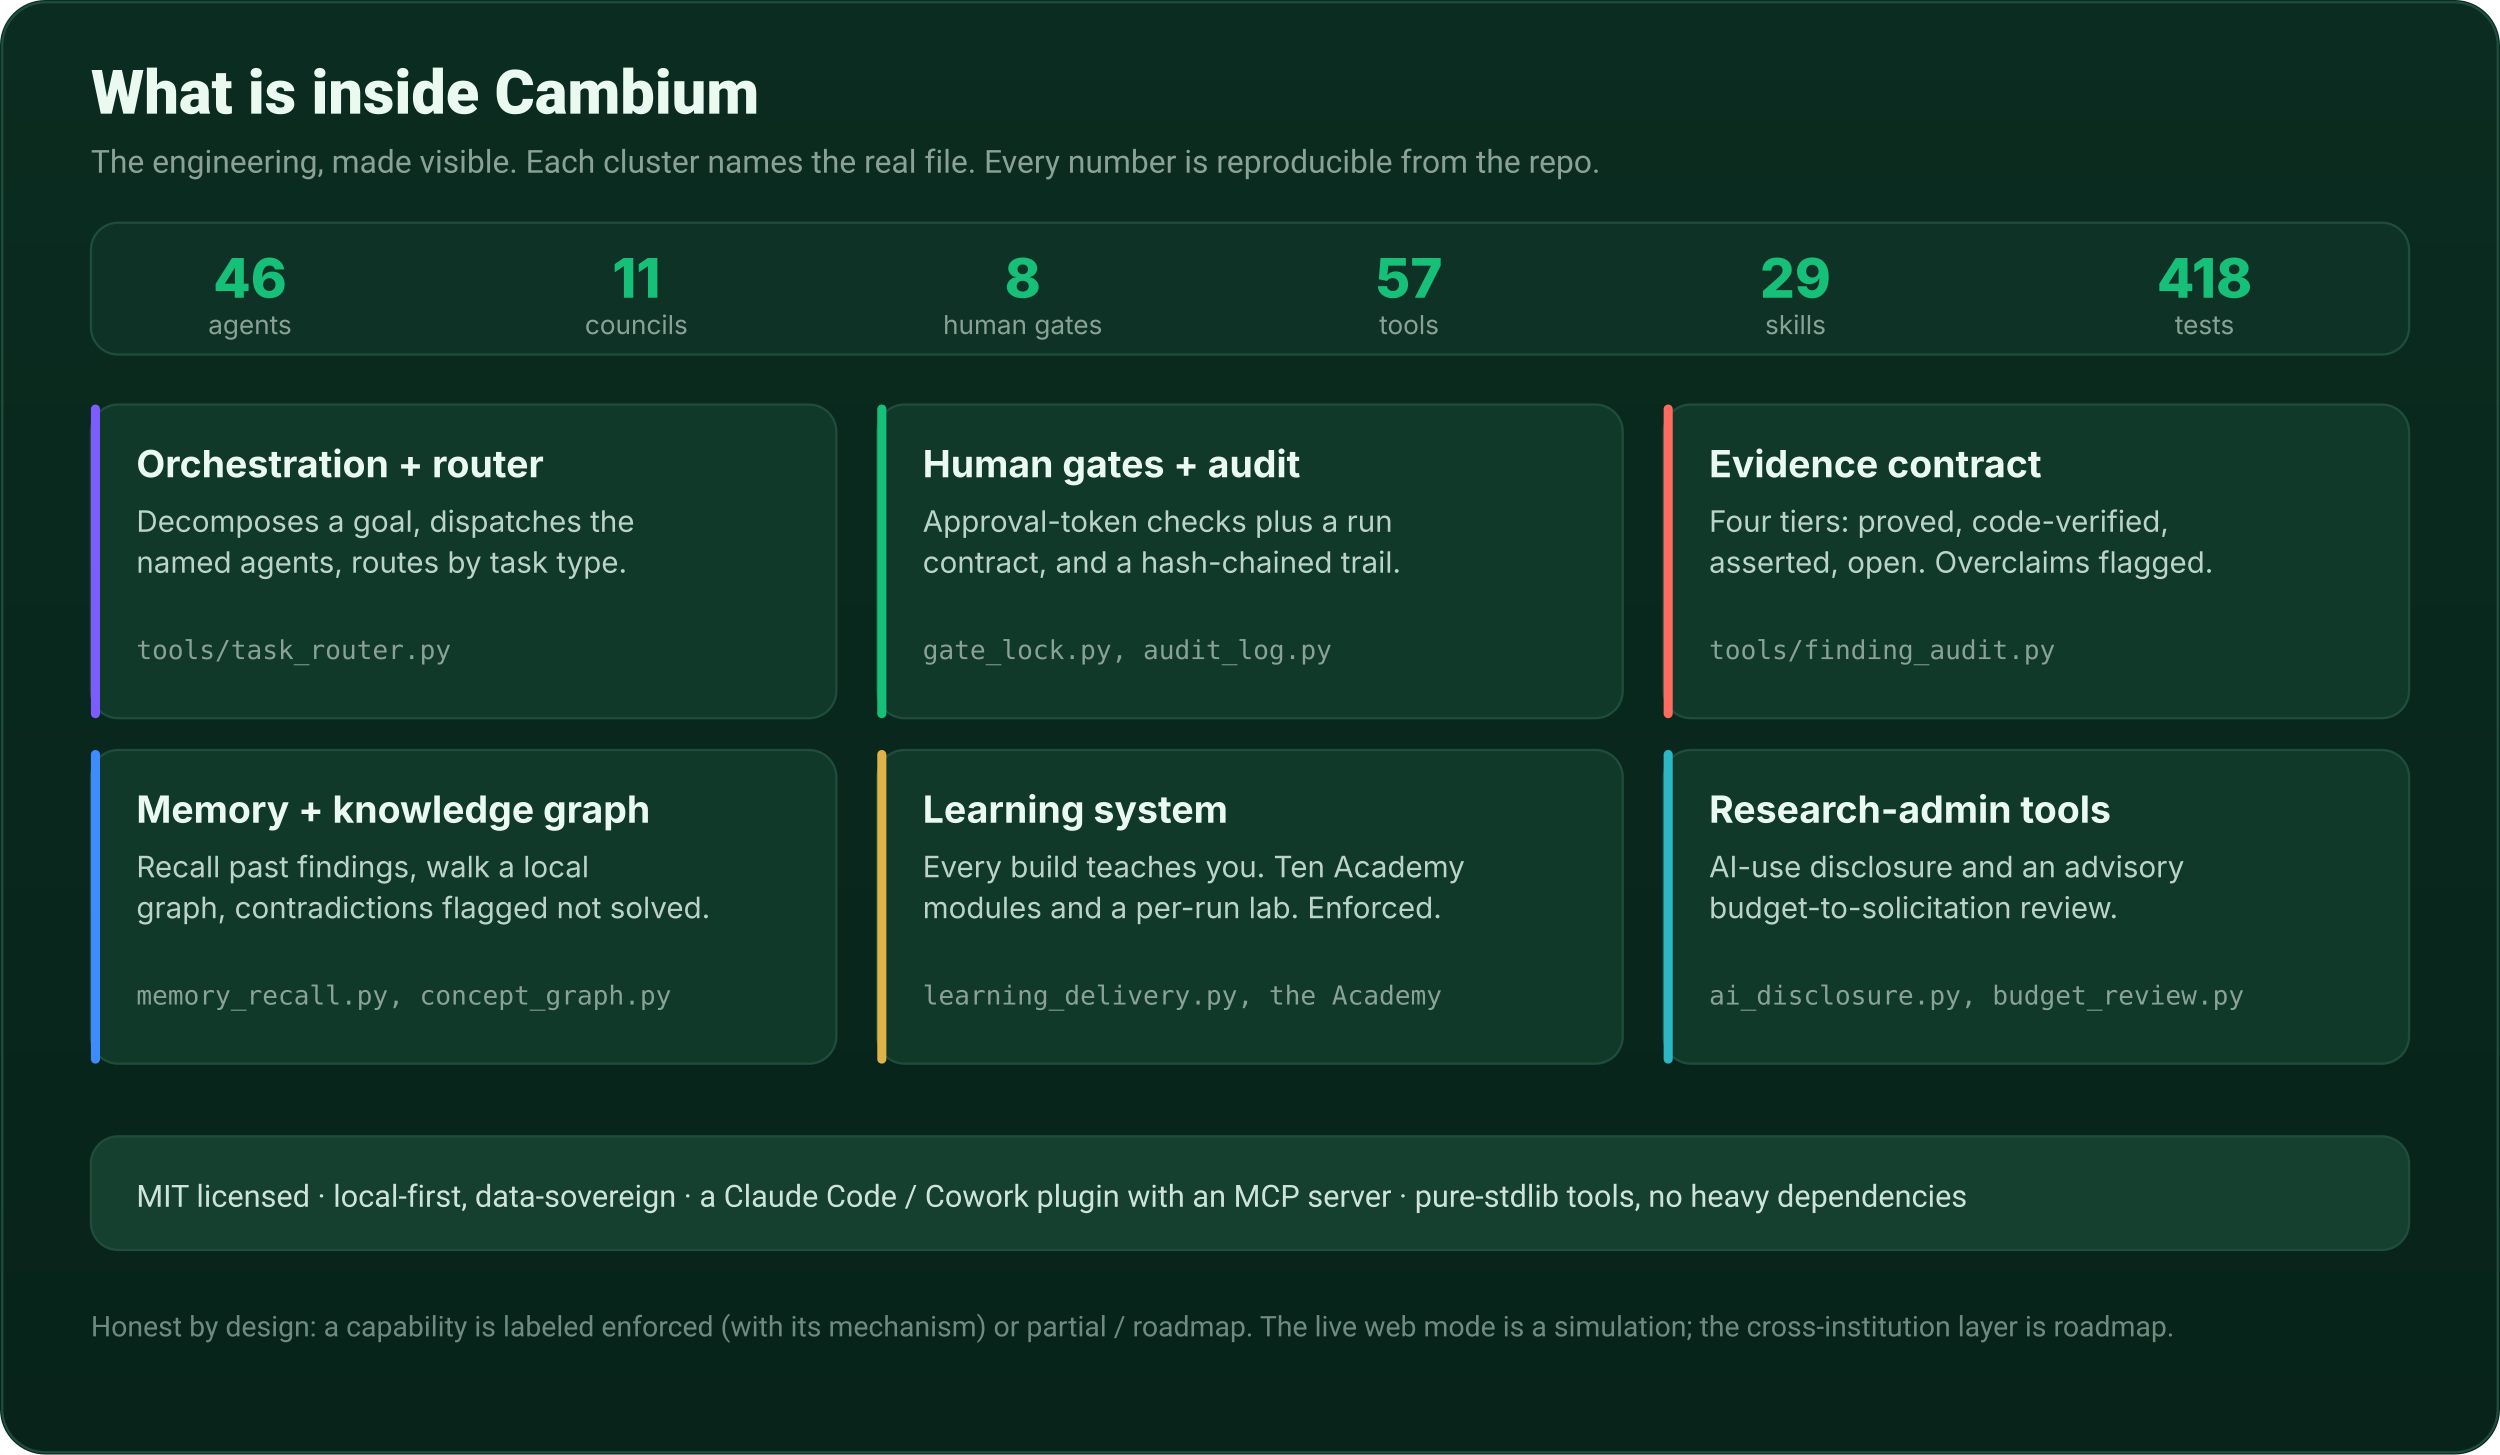
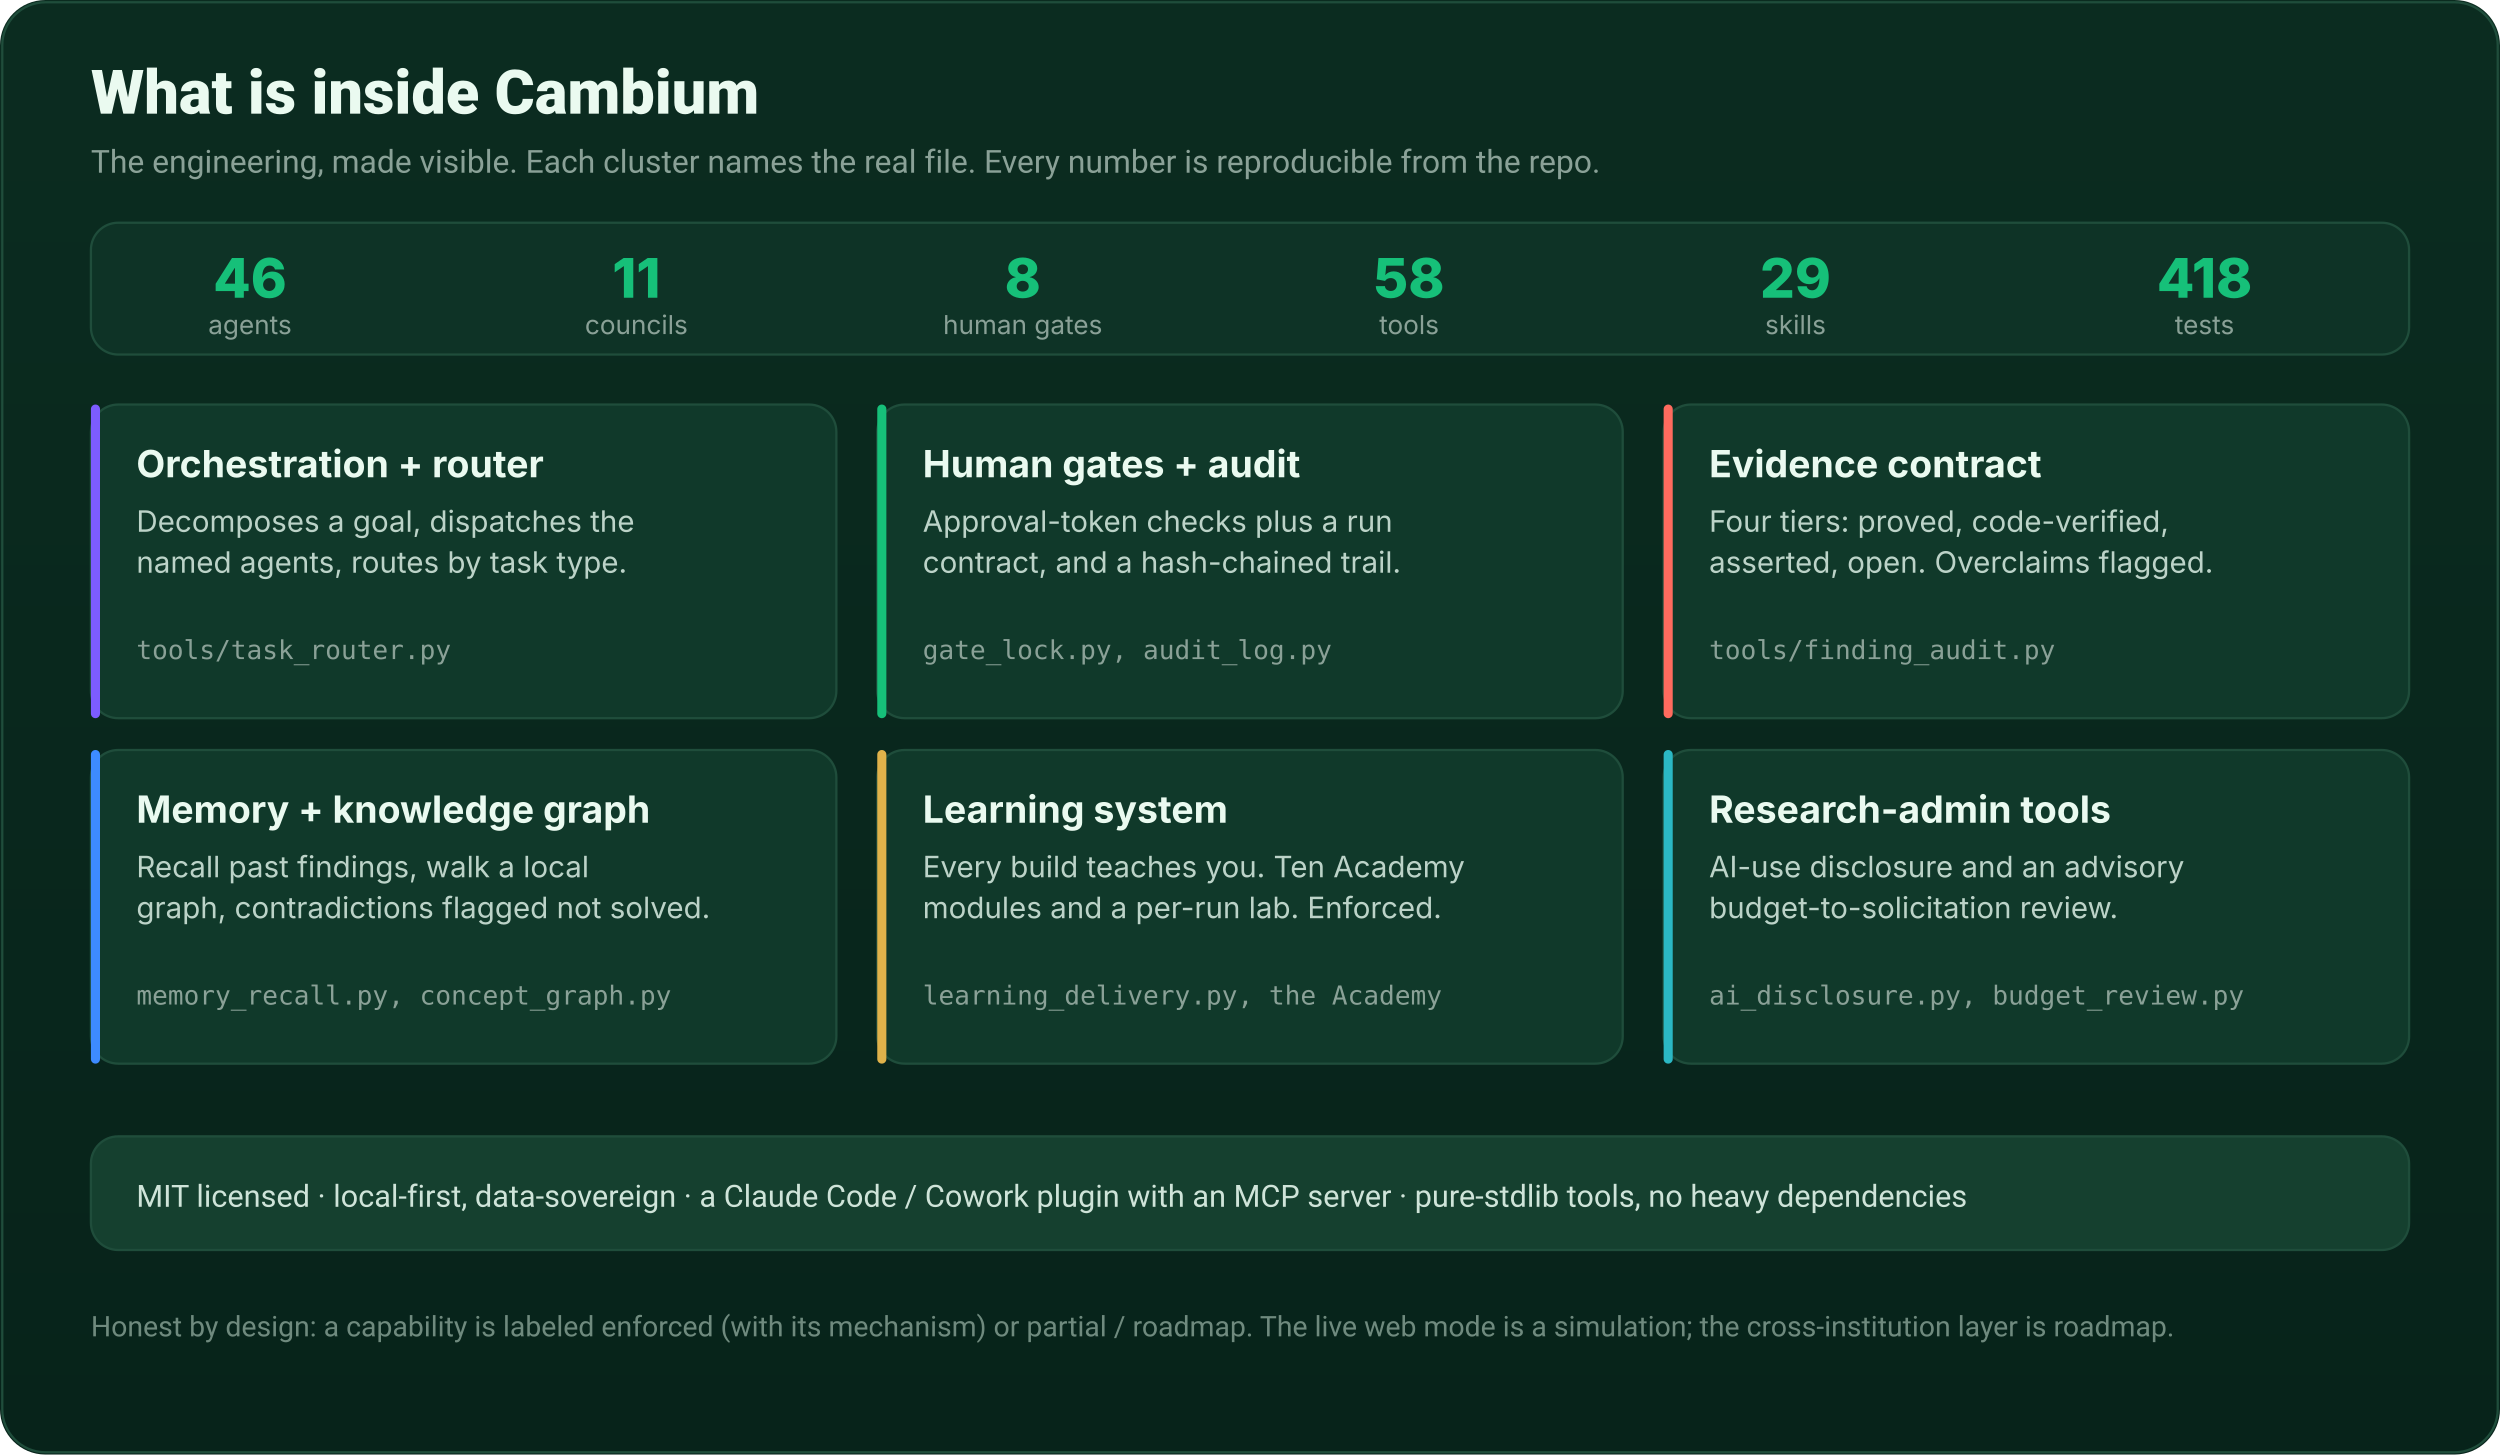
- <svg xmlns="http://www.w3.org/2000/svg" viewBox="0 0 1100 640" font-family="-apple-system,BlinkMacSystemFont,'Segoe UI',Roboto,Helvetica,Arial,sans-serif" role="img" aria-label="What is inside Cambium: capacity band (46 agents, 11 councils, 8 gates, 57 tools, 29 skills, 418 tests) and six engineering clusters: orchestration and router, human gates and audit, the evidence contract, memory and knowledge graph, the learning system, and research-administration tools, each naming its real file.">
+ <svg xmlns="http://www.w3.org/2000/svg" viewBox="0 0 1100 640" font-family="-apple-system,BlinkMacSystemFont,'Segoe UI',Roboto,Helvetica,Arial,sans-serif" role="img" aria-label="What is inside Cambium: capacity band (46 agents, 11 councils, 8 gates, 58 tools, 29 skills, 418 tests) and six engineering clusters: orchestration and router, human gates and audit, the evidence contract, memory and knowledge graph, the learning system, and research-administration tools, each naming its real file.">
  <defs>
    <linearGradient id="cbg" x1="0" y1="0" x2="0" y2="1">
      <stop offset="0%" stop-color="#0b2c20" />
      <stop offset="100%" stop-color="#07231a" />
    </linearGradient>
  </defs>
  <rect width="1100" height="640" rx="20" fill="url(#cbg)" />
  <rect x="1" y="1" width="1098" height="638" rx="19" fill="none" stroke="#1F4D3B" />
  <text x="40" y="50" font-size="27" font-weight="800" fill="#eafaf0">What is inside Cambium</text>
  <text x="40" y="76" font-size="14" fill="#8AA197">The engineering, made visible. Each cluster names the real file. Every number is reproducible from the repo.</text>
  <g transform="translate(40,98)">
    <rect width="1020" height="58" rx="12" fill="#0E3326" stroke="#1F4D3B" />
    <g font-family="-apple-system,Segoe UI,sans-serif">
      <text x="70" y="33" text-anchor="middle" font-size="24" font-weight="800" fill="#16C079">46</text>
      <text x="70" y="49" text-anchor="middle" font-size="11.5" fill="#8AA197">agents</text>
      <text x="240" y="33" text-anchor="middle" font-size="24" font-weight="800" fill="#16C079">11</text>
      <text x="240" y="49" text-anchor="middle" font-size="11.5" fill="#8AA197">councils</text>
      <text x="410" y="33" text-anchor="middle" font-size="24" font-weight="800" fill="#16C079">8</text>
      <text x="410" y="49" text-anchor="middle" font-size="11.5" fill="#8AA197">human gates</text>
-       <text x="580" y="33" text-anchor="middle" font-size="24" font-weight="800" fill="#16C079">57</text>
+       <text x="580" y="33" text-anchor="middle" font-size="24" font-weight="800" fill="#16C079">58</text>
      <text x="580" y="49" text-anchor="middle" font-size="11.5" fill="#8AA197">tools</text>
      <text x="750" y="33" text-anchor="middle" font-size="24" font-weight="800" fill="#16C079">29</text>
      <text x="750" y="49" text-anchor="middle" font-size="11.5" fill="#8AA197">skills</text>
      <text x="930" y="33" text-anchor="middle" font-size="24" font-weight="800" fill="#16C079">418</text>
      <text x="930" y="49" text-anchor="middle" font-size="11.5" fill="#8AA197">tests</text>
    </g>
  </g>
  <g font-family="-apple-system,Segoe UI,sans-serif">
    <g transform="translate(40,178)">
      <rect width="328" height="138" rx="12" fill="#10392a" stroke="#1F4D3B" stroke-left="3" />
      <rect width="4" height="138" rx="2" fill="#7C5CFF" />
      <text x="20" y="32" font-size="16.5" font-weight="700" fill="#eafaf0">Orchestration + router</text>
      <text x="20" y="56" font-size="13" fill="#bcd3c8">Decomposes a goal, dispatches the</text>
      <text x="20" y="74" font-size="13" fill="#bcd3c8">named agents, routes by task type.</text>
      <text x="20" y="112" font-size="11.5" font-family="ui-monospace,monospace" fill="#8AA197">tools/task_router.py</text>
    </g>
    <g transform="translate(386,178)">
      <rect width="328" height="138" rx="12" fill="#10392a" stroke="#1F4D3B" />
      <rect width="4" height="138" rx="2" fill="#16C079" />
      <text x="20" y="32" font-size="16.5" font-weight="700" fill="#eafaf0">Human gates + audit</text>
      <text x="20" y="56" font-size="13" fill="#bcd3c8">Approval-token checks plus a run</text>
      <text x="20" y="74" font-size="13" fill="#bcd3c8">contract, and a hash-chained trail.</text>
      <text x="20" y="112" font-size="11.5" font-family="ui-monospace,monospace" fill="#8AA197">gate_lock.py, audit_log.py</text>
    </g>
    <g transform="translate(732,178)">
      <rect width="328" height="138" rx="12" fill="#10392a" stroke="#1F4D3B" />
      <rect width="4" height="138" rx="2" fill="#FF6B5E" />
      <text x="20" y="32" font-size="16.5" font-weight="700" fill="#eafaf0">Evidence contract</text>
      <text x="20" y="56" font-size="13" fill="#bcd3c8">Four tiers: proved, code-verified,</text>
      <text x="20" y="74" font-size="13" fill="#bcd3c8">asserted, open. Overclaims flagged.</text>
      <text x="20" y="112" font-size="11.5" font-family="ui-monospace,monospace" fill="#8AA197">tools/finding_audit.py</text>
    </g>
    <g transform="translate(40,330)">
      <rect width="328" height="138" rx="12" fill="#10392a" stroke="#1F4D3B" />
      <rect width="4" height="138" rx="2" fill="#3D8BFF" />
      <text x="20" y="32" font-size="16.5" font-weight="700" fill="#eafaf0">Memory + knowledge graph</text>
      <text x="20" y="56" font-size="13" fill="#bcd3c8">Recall past findings, walk a local</text>
      <text x="20" y="74" font-size="13" fill="#bcd3c8">graph, contradictions flagged not solved.</text>
      <text x="20" y="112" font-size="11.5" font-family="ui-monospace,monospace" fill="#8AA197">memory_recall.py, concept_graph.py</text>
    </g>
    <g transform="translate(386,330)">
      <rect width="328" height="138" rx="12" fill="#10392a" stroke="#1F4D3B" />
      <rect width="4" height="138" rx="2" fill="#E0B24A" />
      <text x="20" y="32" font-size="16.5" font-weight="700" fill="#eafaf0">Learning system</text>
      <text x="20" y="56" font-size="13" fill="#bcd3c8">Every build teaches you. Ten Academy</text>
      <text x="20" y="74" font-size="13" fill="#bcd3c8">modules and a per-run lab. Enforced.</text>
      <text x="20" y="112" font-size="11.5" font-family="ui-monospace,monospace" fill="#8AA197">learning_delivery.py, the Academy</text>
    </g>
    <g transform="translate(732,330)">
      <rect width="328" height="138" rx="12" fill="#10392a" stroke="#1F4D3B" />
      <rect width="4" height="138" rx="2" fill="#2BB8C4" />
      <text x="20" y="32" font-size="16.5" font-weight="700" fill="#eafaf0">Research-admin tools</text>
      <text x="20" y="56" font-size="13" fill="#bcd3c8">AI-use disclosure and an advisory</text>
      <text x="20" y="74" font-size="13" fill="#bcd3c8">budget-to-solicitation review.</text>
      <text x="20" y="112" font-size="11.5" font-family="ui-monospace,monospace" fill="#8AA197">ai_disclosure.py, budget_review.py</text>
    </g>
  </g>
  <rect x="40" y="500" width="1020" height="50" rx="12" fill="#15402F" stroke="#1F4D3B" />
  <text x="60" y="531" font-size="13.5" fill="#cfe4d9">MIT licensed  ·  local-first, data-sovereign  ·  a Claude Code / Cowork plugin with an MCP server  ·  pure-stdlib tools, no heavy dependencies</text>
  <text x="40" y="588" font-size="12.5" fill="#6f8a7e">Honest by design: a capability is labeled enforced (with its mechanism) or partial / roadmap. The live web mode is a simulation; the cross-institution layer is roadmap.</text>
</svg>
